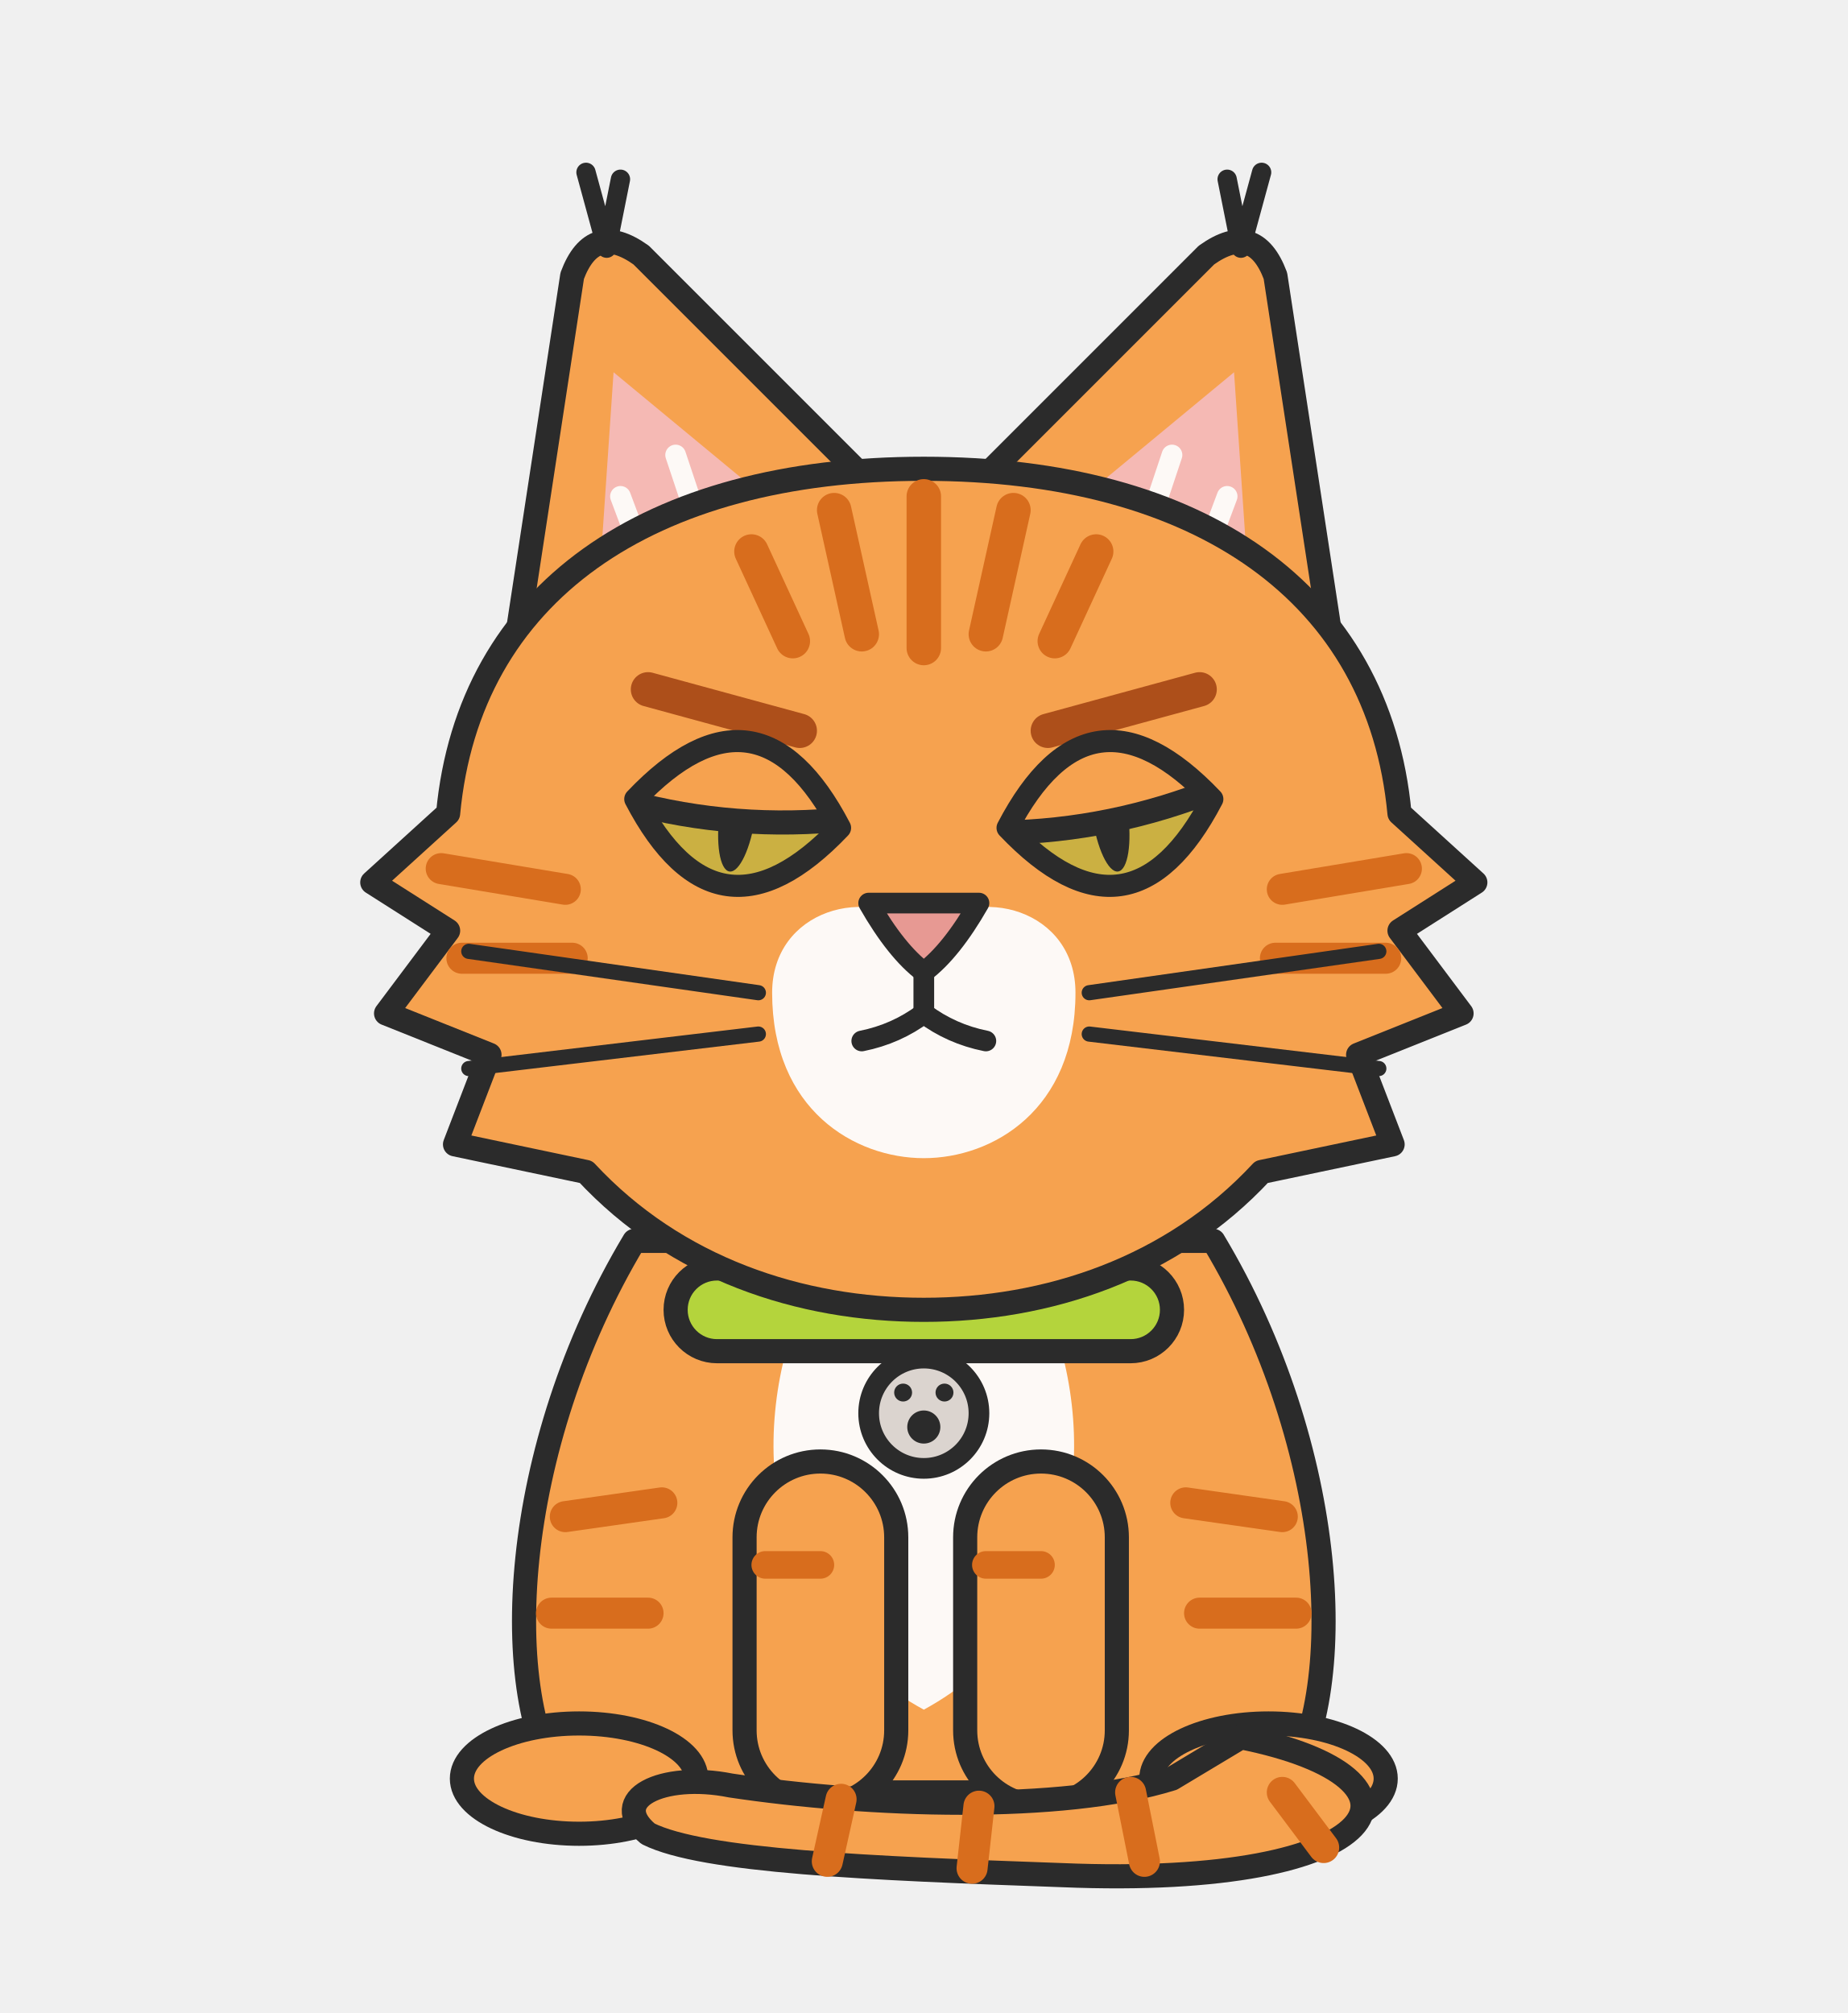
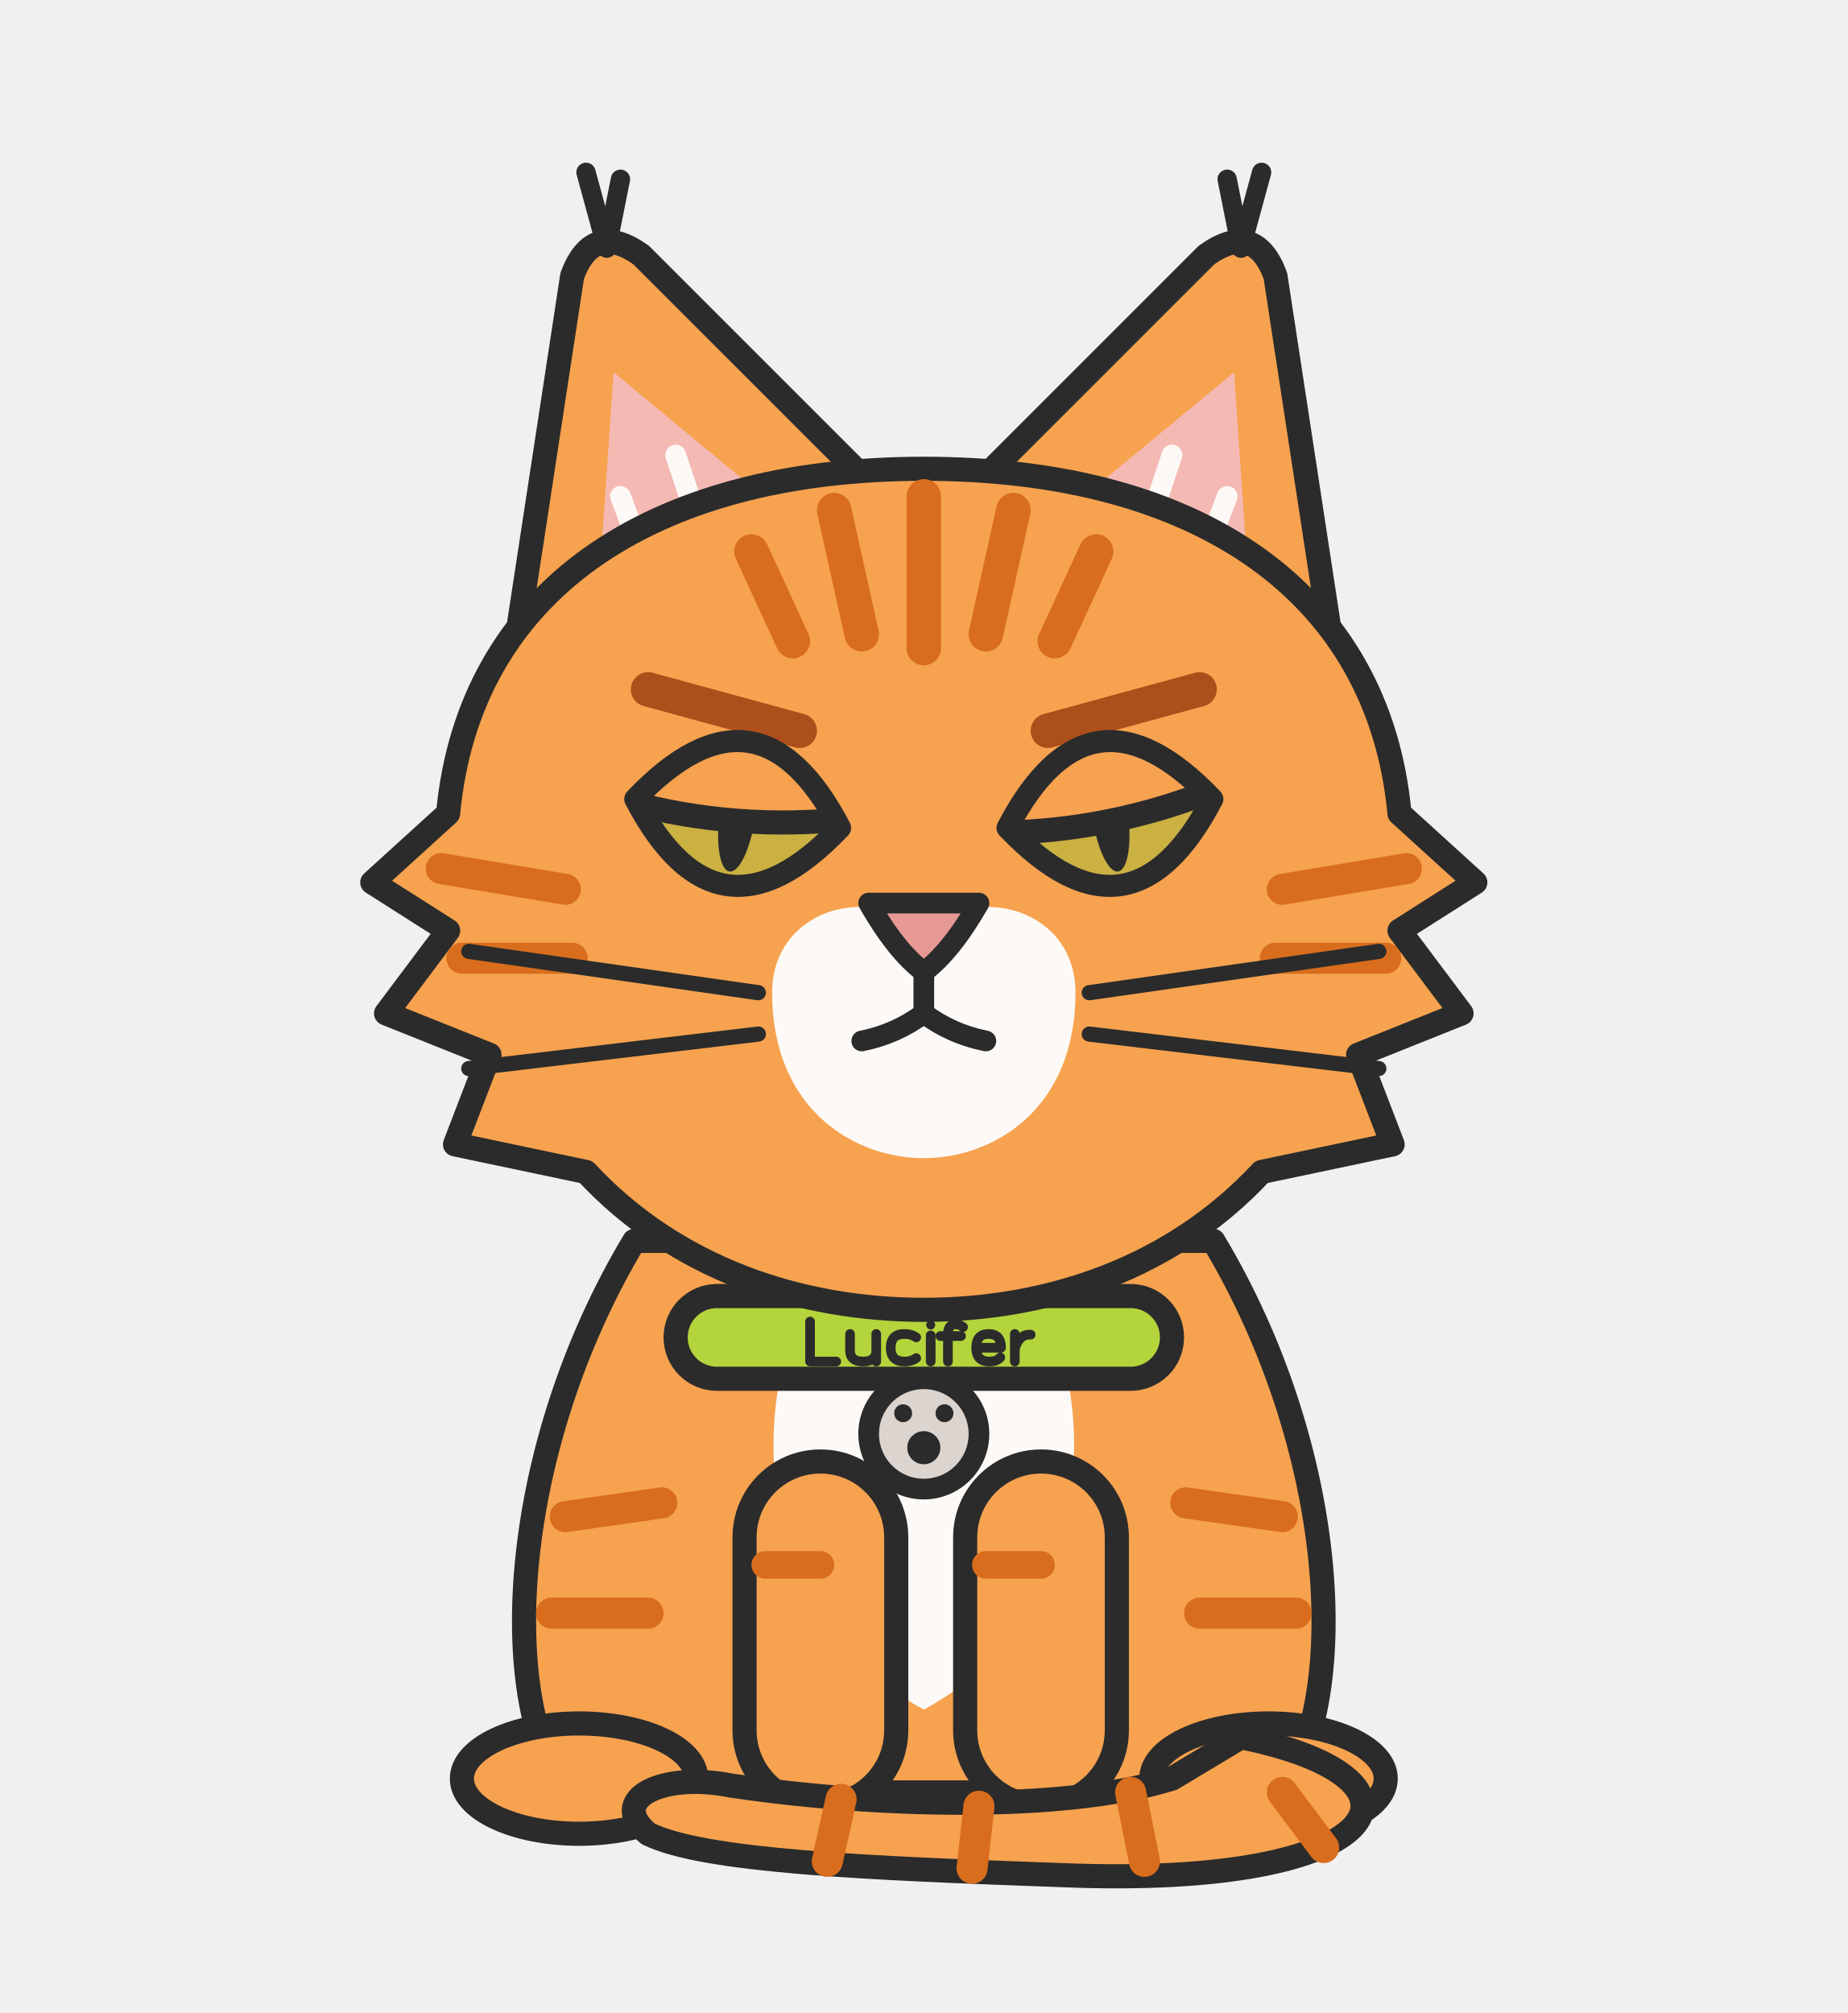
<svg xmlns="http://www.w3.org/2000/svg" class="luci luci-pose-sit luci-hello" viewBox="-14 -14 268 292" width="536" height="584" role="img" aria-label="Luci the cat, sit">
  <style>/* Luci mascot animations. Works on the layered SVGs (inline) or inside the animated SVG files. */
.luci .luci-ear,.luci .luci-eye,.luci .luci-tail,.luci .luci-body,.luci .luci-head,.luci .luci-z,.luci .luci-pupil,.luci .luci-arm,.luci .luci-ruler-line{transform-box:fill-box}
.luci .luci-ear-l{transform-origin:70% 100%}
.luci .luci-ear-r{transform-origin:30% 100%}
.luci .luci-eye{transform-origin:50% 50%}
.luci .luci-body{transform-origin:50% 100%}
.luci .luci-head{transform-origin:50% 85%}
.luci .luci-tail-wrap{transform-origin:92% 20%}
.luci .luci-tail-up{transform-origin:5% 95%}
.luci .luci-arm{transform-origin:10% 90%}
.luci .luci-z{transform-origin:50% 50%}

@keyframes luci-breathe{0%,100%{transform:scaleY(1)}50%{transform:scaleY(1.025)}}
@keyframes luci-blink{0%,90%,100%{transform:scaleY(1)}94%{transform:scaleY(.08)}}
@keyframes luci-slowblink{0%,25%{transform:scaleY(1)}42%,68%{transform:scaleY(.08)}85%,100%{transform:scaleY(1)}}
@keyframes luci-twitch{0%,86%,100%{transform:rotate(0)}89%{transform:rotate(-12deg)}92%{transform:rotate(5deg)}95%{transform:rotate(-6deg)}98%{transform:rotate(0)}}
@keyframes luci-sway{0%,100%{transform:rotate(-2.5deg)}50%{transform:rotate(2.5deg)}}
@keyframes luci-lash{0%{transform:rotate(-9deg)}100%{transform:rotate(9deg)}}
@keyframes luci-look{0%,18%{transform:translateX(0)}30%,50%{transform:translateX(-4px)}62%,82%{transform:translateX(4px)}94%,100%{transform:translateX(0)}}
@keyframes luci-z{0%{opacity:0;transform:translate(0,6px) scale(.8)}25%{opacity:1}100%{opacity:0;transform:translate(10px,-20px) scale(1.1)}}
@keyframes luci-tap{0%,100%{transform:rotate(0)}50%{transform:rotate(-7deg)}}
@keyframes luci-pulse{0%,100%{opacity:1}50%{opacity:.3}}
@keyframes luci-tilt{0%,100%{transform:rotate(0)}50%{transform:rotate(3deg)}}
@keyframes luci-bristle{0%{transform:rotate(-2deg)}100%{transform:rotate(2deg)}}

/* Idle: sitting tall */
.luci-pose-sit .luci-body{animation:luci-breathe 4.5s ease-in-out infinite}
.luci-pose-sit .luci-eye{animation:luci-blink 6s ease-in-out infinite}
.luci-pose-sit .luci-ear-r{animation:luci-twitch 7s ease-in-out infinite}
.luci-pose-sit .luci-tail{animation:luci-sway 5s ease-in-out infinite}
/* Hello: slow blink (add class luci-hello to the sitting pose) */
.luci-hello .luci-eye{animation:luci-slowblink 5s ease-in-out infinite}
.luci-hello .luci-head{animation:luci-tilt 5s ease-in-out infinite}
/* Avatar head */
.luci-pose-head .luci-eye{animation:luci-blink 6s ease-in-out infinite}
.luci-pose-head .luci-ear-l{animation:luci-twitch 8s ease-in-out infinite 2s}
/* Watching (empty state) */
.luci-pose-peek .luci-pupil{animation:luci-look 7s ease-in-out infinite}
.luci-pose-peek .luci-eye{animation:luci-blink 7s ease-in-out infinite 3s}
.luci-pose-peek .luci-ear-l{animation:luci-twitch 6s ease-in-out infinite 1s}
/* Measuring (spacing tool) */
.luci-pose-measure .luci-ruler-line{animation:luci-pulse 1.6s ease-in-out infinite}
.luci-pose-measure .luci-arm{animation:luci-tap 1.6s ease-in-out infinite}
.luci-pose-measure .luci-eye{animation:luci-blink 5s ease-in-out infinite}
/* In the box (capture basket) */
.luci-pose-box .luci-eye{animation:luci-blink 6s ease-in-out infinite}
.luci-pose-box .luci-pupil{animation:luci-look 9s ease-in-out infinite 1s}
.luci-pose-box .luci-ear-r{animation:luci-twitch 5s ease-in-out infinite}
/* Asleep (loading) */
.luci-pose-sleep .luci-body{animation:luci-breathe 3.5s ease-in-out infinite}
.luci-pose-sleep .luci-z1{animation:luci-z 3s ease-out infinite}
.luci-pose-sleep .luci-z2{animation:luci-z 3s ease-out infinite 1.5s}
/* Content (success) */
.luci-pose-content .luci-body{animation:luci-breathe 4s ease-in-out infinite}
.luci-pose-content .luci-tail{animation:luci-sway 6s ease-in-out infinite}
.luci-pose-content .luci-ear-r{animation:luci-twitch 6s ease-in-out infinite 2s}
/* Annoyed (error) */
.luci-pose-annoyed .luci-tail{animation:luci-lash .9s ease-in-out infinite alternate}
.luci-pose-annoyed .luci-ear{animation:luci-bristle .35s ease-in-out infinite alternate}
.luci-pose-annoyed .luci-body{animation:luci-breathe 1.8s ease-in-out infinite}
/* Turned away (not now) */
.luci-pose-turned .luci-tail{animation:luci-sway 4s ease-in-out infinite}
.luci-pose-turned .luci-ear-r{animation:luci-twitch 5s ease-in-out infinite}
.luci-pose-turned .luci-head{animation:luci-tilt 6s ease-in-out infinite}

+ /* Tool poses: Pressing, Reading, Swatch, Comparing, Noting, Arranging, Placing, Sketching */
+ .luci .luci-button-cap,.luci .luci-highlight,.luci .luci-chip-lift,.luci .luci-tick,.luci .luci-marker,.luci .luci-select-box,.luci .luci-block,.luci .luci-draft{transform-box:fill-box}
+ .luci .luci-highlight{transform-origin:0 50%}
+ .luci .luci-tick{transform-origin:50% 50%}
+ .luci .luci-select-box{transform-origin:0 100%}
+ 
+ @keyframes luci-press{0%,100%{transform:translateY(3px)}50%{transform:translateY(0)}}
+ @keyframes luci-select{0%{transform:scaleX(.05);opacity:1}45%,85%{transform:scaleX(1);opacity:1}100%{transform:scaleX(1);opacity:0}}
+ @keyframes luci-scan{0%,15%{transform:translateX(-3px)}50%,65%{transform:translateX(3px)}100%{transform:translateX(-3px)}}
+ @keyframes luci-lift{0%,100%{transform:translateY(0)}50%{transform:translateY(-5px)}}
+ @keyframes luci-glance{0%,40%{transform:translateX(-3px)}50%,90%{transform:translateX(3px)}100%{transform:translateX(-3px)}}
+ @keyframes luci-pop{0%,100%{transform:scale(1)}50%{transform:scale(1.08)}}
+ @keyframes luci-drop{0%{transform:translateY(-8px);opacity:0}20%{opacity:1}35%,85%{transform:translateY(0);opacity:1}100%{transform:translateY(0);opacity:0}}
+ @keyframes luci-resize{0%,100%{transform:scale(1)}50%{transform:scale(1.06)}}
+ @keyframes luci-settle{0%,100%{transform:translateY(0)}50%{transform:translateY(5px)}}
+ @keyframes luci-push{0%,100%{transform:rotate(0)}50%{transform:rotate(5deg)}}
+ 
+ /* Pressing (Component tool) */
+ .luci-pose-press .luci-arm{animation:luci-tap 1.6s ease-in-out infinite}
+ .luci-pose-press .luci-button-cap{animation:luci-press 1.6s ease-in-out infinite}
+ .luci-pose-press .luci-click{animation:luci-pulse 1.6s ease-in-out infinite}
+ .luci-pose-press .luci-eye{animation:luci-blink 5s ease-in-out infinite}
+ /* Reading (Text tool) */
+ .luci-pose-read .luci-highlight{animation:luci-select 3.2s ease-in-out infinite}
+ .luci-pose-read .luci-pupil{animation:luci-scan 3.2s ease-in-out infinite}
+ .luci-pose-read .luci-eye{animation:luci-blink 6s ease-in-out infinite 2s}
+ /* Swatch (Colour tool) */
+ .luci-pose-swatch .luci-chip-lift{animation:luci-lift 2s ease-in-out infinite}
+ .luci-pose-swatch .luci-arm{animation:luci-tap 2s ease-in-out infinite}
+ .luci-pose-swatch .luci-eye{animation:luci-blink 6s ease-in-out infinite}
+ /* Comparing (Check) */
+ .luci-pose-compare .luci-pupil{animation:luci-glance 4s ease-in-out infinite}
+ .luci-pose-compare .luci-tick{animation:luci-pop 4s ease-in-out infinite}
+ .luci-pose-compare .luci-head{animation:luci-tilt 6s ease-in-out infinite}
+ .luci-pose-compare .luci-tail{animation:luci-sway 5s ease-in-out infinite}
+ /* Noting (Feedback: Annotate) */
+ .luci-pose-note .luci-marker{animation:luci-drop 3s ease-out infinite}
+ .luci-pose-note .luci-arm{animation:luci-tap 3s ease-in-out infinite}
+ .luci-pose-note .luci-eye{animation:luci-blink 6s ease-in-out infinite 1s}
+ /* Arranging (Layout: Select) */
+ .luci-pose-arrange .luci-select-box{animation:luci-resize 2.4s ease-in-out infinite}
+ .luci-pose-arrange .luci-ear-r{animation:luci-twitch 6s ease-in-out infinite}
+ .luci-pose-arrange .luci-eye{animation:luci-blink 5s ease-in-out infinite}
+ /* Placing (Layout: Insert) */
+ .luci-pose-place .luci-block{animation:luci-settle 2s ease-in-out infinite}
+ .luci-pose-place .luci-arm{animation:luci-push 2s ease-in-out infinite}
+ .luci-pose-place .luci-arrow{animation:luci-pulse 2s ease-in-out infinite}
+ /* Sketching (Layout: New page) */
+ .luci-pose-sketch .luci-draft{animation:luci-pulse 2.4s ease-in-out infinite}
+ .luci-pose-sketch .luci-arm{animation:luci-tap 1.2s ease-in-out infinite}
+ .luci-pose-sketch .luci-eye{animation:luci-blink 6s ease-in-out infinite}
+ 
@media (prefers-reduced-motion: reduce){.luci *{animation:none!important}}
</style>
  <g class="luci-body">
    <path d="M78 166 C60 196 58 232 68 246 L172 246 C182 232 180 196 162 166 Z" fill="#F6A24F" stroke="#2B2B2B" stroke-width="3.5" stroke-linejoin="round" stroke-linecap="round" />
    <path d="M102 176 C94 196 98 222 120 234 C142 222 146 196 138 176 Z" fill="#FDF9F6" />
    <path d="M68 206 L82 204" fill="none" stroke="#D86D1D" stroke-width="4.5" stroke-linecap="round" stroke-linejoin="round" />
    <path d="M66 220 L80 220" fill="none" stroke="#D86D1D" stroke-width="4.5" stroke-linecap="round" stroke-linejoin="round" />
    <path d="M172 206 L158 204" fill="none" stroke="#D86D1D" stroke-width="4.5" stroke-linecap="round" stroke-linejoin="round" />
    <path d="M174 220 L160 220" fill="none" stroke="#D86D1D" stroke-width="4.5" stroke-linecap="round" stroke-linejoin="round" />
  </g>
  <g class="luci-paws">
    <ellipse cx="70" cy="244" rx="17" ry="8" fill="#F6A24F" stroke="#2B2B2B" stroke-width="3.5" stroke-linejoin="round" stroke-linecap="round" />
    <ellipse cx="170" cy="244" rx="17" ry="8" fill="#F6A24F" stroke="#2B2B2B" stroke-width="3.5" stroke-linejoin="round" stroke-linecap="round" />
    <rect x="94" y="198" width="22" height="50" rx="11" fill="#F6A24F" stroke="#2B2B2B" stroke-width="3.5" stroke-linejoin="round" stroke-linecap="round" />
    <path d="M97 213 L105 213" fill="none" stroke="#D86D1D" stroke-width="4" stroke-linecap="round" stroke-linejoin="round" />
    <rect x="126" y="198" width="22" height="50" rx="11" fill="#F6A24F" stroke="#2B2B2B" stroke-width="3.5" stroke-linejoin="round" stroke-linecap="round" />
    <path d="M129 213 L137 213" fill="none" stroke="#D86D1D" stroke-width="4" stroke-linecap="round" stroke-linejoin="round" />
  </g>
  <g class="luci-tail luci-tail-wrap">
    <path d="M166 238 C196 244 188 260 140 258 C112 257 88 256 80 252 C74 247 82 243 92 245 C112 248 140 249 156 244 Z" fill="#F6A24F" stroke="#2B2B2B" stroke-width="3.5" stroke-linejoin="round" stroke-linecap="round" />
    <path d="M108 247 L106 256 M128 248 L127 257 M150 246 L152 256 M172 246 L178 254" fill="none" stroke="#D86D1D" stroke-width="4.5" stroke-linecap="round" stroke-linejoin="round" />
  </g>
  <g class="luci-collar">
-     <rect x="84.0" y="170" width="72" height="12" rx="6" fill="#B4D43C" stroke="#2B2B2B" stroke-width="3.5" stroke-linejoin="round" stroke-linecap="round" />
+     <rect x="84.0" y="174" width="72" height="12" rx="6" fill="#B4D43C" stroke="#2B2B2B" stroke-width="3.5" stroke-linejoin="round" stroke-linecap="round" />
+     <g class="luci-name" fill="none" stroke="#2B2B2B" stroke-width="1.4" stroke-linecap="round" stroke-linejoin="round">
+       <path d="M103.5 177.7 L103.5 183.5 L107.3 183.5" />
+       <path d="M109.3 179.5 L109.3 181.9 Q109.3 183.5 111.2 183.5 Q113.1 183.5 113.1 181.9 M113.1 179.5 L113.1 183.5" />
+       <path d="M118.9 180 Q118.2 179.5 117.2 179.5 Q115.2 179.5 115.2 181.5 Q115.2 183.5 117.2 183.5 Q118.2 183.5 118.9 183" />
+       <path d="M121 179.7 L121 183.5" />
+       <circle cx="121" cy="178.2" r="0.65" fill="#2B2B2B" stroke="none" />
+       <path d="M125.7 178.5 Q125.2 178.1 124.6 178.1 Q123.5 178.1 123.5 179.5 L123.5 183.5 M122.4 179.8 L125.4 179.8" />
+       <path d="M127.6 181.5 L131.2 181.5 Q131.2 179.5 129.4 179.5 Q127.6 179.5 127.6 181.5 Q127.6 183.5 129.5 183.5 Q130.6 183.5 131.1 182.9" />
+       <path d="M133.2 179.5 L133.2 183.5 M133.2 181.7 Q133.8 179.5 135.5 179.6" />
+     </g>
    <g class="luci-tag">
-       <circle cx="120" cy="191" r="8" fill="#DBD4CF" stroke="#2B2B2B" stroke-width="3" stroke-linejoin="round" stroke-linecap="round" />
-       <circle cx="120" cy="193" r="2.4" fill="#2B2B2B" />
-       <circle cx="117" cy="188" r="1.3" fill="#2B2B2B" />
-       <circle cx="123" cy="188" r="1.3" fill="#2B2B2B" />
+       <circle cx="120" cy="194" r="8" fill="#DBD4CF" stroke="#2B2B2B" stroke-width="3" stroke-linejoin="round" stroke-linecap="round" />
+       <circle cx="120" cy="196" r="2.4" fill="#2B2B2B" />
+       <circle cx="117" cy="191" r="1.3" fill="#2B2B2B" />
+       <circle cx="123" cy="191" r="1.3" fill="#2B2B2B" />
    </g>
  </g>
  <g transform="translate(20 0)">
    <g class="luci-head">
      <g class="luci-ear luci-ear-r">
        <g>
          <path d="M162 98 L151 26 Q148 18 141 23 L104 60 Z" fill="#F6A24F" stroke="#2B2B2B" stroke-width="3.5" stroke-linejoin="round" stroke-linecap="round" />
          <path d="M148 84 L145 40 L116 64 Z" fill="#F5B9B4" />
          <path d="M138 74 L144 58 M130 70 L136 52" fill="none" stroke="#FDF9F6" stroke-width="3" stroke-linecap="round" stroke-linejoin="round" />
          <path d="M146 22 L149 11 M146 22 L144 12" fill="none" stroke="#2B2B2B" stroke-width="2.8" stroke-linecap="round" stroke-linejoin="round" />
        </g>
      </g>
      <g class="luci-ear luci-ear-l">
        <g>
          <path d="M38 98 L49 26 Q52 18 59 23 L96 60 Z" fill="#F6A24F" stroke="#2B2B2B" stroke-width="3.5" stroke-linejoin="round" stroke-linecap="round" />
          <path d="M52 84 L55 40 L84 64 Z" fill="#F5B9B4" />
          <path d="M62 74 L56 58 M70 70 L64 52" fill="none" stroke="#FDF9F6" stroke-width="3" stroke-linecap="round" stroke-linejoin="round" />
          <path d="M54 22 L51 11 M54 22 L56 12" fill="none" stroke="#2B2B2B" stroke-width="2.8" stroke-linecap="round" stroke-linejoin="round" />
        </g>
      </g>
      <path class="luci-face" d="M100 54 C140 54 166 72 169 104 L180 114 L169 121 L178 133 L163 139 L168 152 L149 156 C136 170 118 176 100 176 C82 176 64 170 51 156 L32 152 L37 139 L22 133 L31 121 L20 114 L31 104 C34 72 60 54 100 54 Z" fill="#F6A24F" stroke="#2B2B2B" stroke-width="3.5" stroke-linejoin="round" stroke-linecap="round" />
      <g class="luci-stripes">
        <path d="M100 58 L100 80" fill="none" stroke="#D86D1D" stroke-width="5" stroke-linecap="round" stroke-linejoin="round" />
        <path d="M87 60 L91 78" fill="none" stroke="#D86D1D" stroke-width="5" stroke-linecap="round" stroke-linejoin="round" />
        <path d="M113 60 L109 78" fill="none" stroke="#D86D1D" stroke-width="5" stroke-linecap="round" stroke-linejoin="round" />
        <path d="M75 66 L81 79" fill="none" stroke="#D86D1D" stroke-width="5" stroke-linecap="round" stroke-linejoin="round" />
        <path d="M125 66 L119 79" fill="none" stroke="#D86D1D" stroke-width="5" stroke-linecap="round" stroke-linejoin="round" />
        <path d="M30 112 L48 115" fill="none" stroke="#D86D1D" stroke-width="4.5" stroke-linecap="round" stroke-linejoin="round" />
        <path d="M33 125 L49 125" fill="none" stroke="#D86D1D" stroke-width="4.5" stroke-linecap="round" stroke-linejoin="round" />
        <path d="M170 112 L152 115" fill="none" stroke="#D86D1D" stroke-width="4.5" stroke-linecap="round" stroke-linejoin="round" />
        <path d="M167 125 L151 125" fill="none" stroke="#D86D1D" stroke-width="4.5" stroke-linecap="round" stroke-linejoin="round" />
      </g>
      <path class="luci-muzzle" d="M78 130 C78 118 92 114 100 121 C108 114 122 118 122 130 C122 147 110 154 100 154 C90 154 78 147 78 130 Z" fill="#FDF9F6" />
      <g class="luci-brows">
        <path d="M60 86 L82 92" fill="none" stroke="#AD4F1A" stroke-width="5" stroke-linecap="round" stroke-linejoin="round" />
        <path d="M140 86 L118 92" fill="none" stroke="#AD4F1A" stroke-width="5" stroke-linecap="round" stroke-linejoin="round" />
      </g>
      <g class="luci-eye luci-eye-l">
        <g transform="rotate(8 73 104)">
-           <clipPath id="ahelloe1">
+           <clipPath id="site1">
            <path d="M58 104 Q73 83 88 104 Q73 125 58 104 Z" />
          </clipPath>
          <path d="M58 104 Q73 83 88 104 Q73 125 58 104 Z" fill="#CBB042" />
          <g class="luci-pupil">
            <ellipse cx="73" cy="104" rx="2.6" ry="8.5" fill="#2B2B2B" />
            <circle cx="77" cy="101" r="2.2" fill="#FFFFFF" />
          </g>
-           <g clip-path="url(#ahelloe1)">
+           <g clip-path="url(#site1)">
            <rect x="56" y="90" width="34" height="13.56" fill="#F6A24F" />
            <path d="M57 104.56 Q73 106.56 89 102.56" fill="none" stroke="#2B2B2B" stroke-width="3.5" stroke-linecap="round" stroke-linejoin="round" />
          </g>
          <path d="M58 104 Q73 83 88 104 Q73 125 58 104 Z" fill="none" stroke="#2B2B2B" stroke-width="3.2" stroke-linejoin="round" stroke-linecap="round" />
        </g>
      </g>
      <g class="luci-eye luci-eye-r">
        <g transform="rotate(-8 127 104)">
-           <clipPath id="ahelloe2">
+           <clipPath id="site2">
            <path d="M112 104 Q127 83 142 104 Q127 125 112 104 Z" />
          </clipPath>
          <path d="M112 104 Q127 83 142 104 Q127 125 112 104 Z" fill="#CBB042" />
          <g class="luci-pupil">
            <ellipse cx="127" cy="104" rx="2.6" ry="8.5" fill="#2B2B2B" />
            <circle cx="131" cy="101" r="2.2" fill="#FFFFFF" />
          </g>
-           <g clip-path="url(#ahelloe2)">
+           <g clip-path="url(#site2)">
            <rect x="110" y="90" width="34" height="13.56" fill="#F6A24F" />
            <path d="M111 104.56 Q127 106.56 143 102.56" fill="none" stroke="#2B2B2B" stroke-width="3.5" stroke-linecap="round" stroke-linejoin="round" />
          </g>
          <path d="M112 104 Q127 83 142 104 Q127 125 112 104 Z" fill="none" stroke="#2B2B2B" stroke-width="3.2" stroke-linejoin="round" stroke-linecap="round" />
        </g>
      </g>
      <path class="luci-nose" d="M92 117 L108 117 Q104 124 100 127 Q96 124 92 117 Z" fill="#E79993" stroke="#2B2B2B" stroke-width="3" stroke-linejoin="round" />
      <g class="luci-mouth">
        <path d="M100 127 L100 133" fill="none" stroke="#2B2B2B" stroke-width="3" stroke-linecap="round" stroke-linejoin="round" />
        <path d="M91 137 Q96 136 100 133 Q104 136 109 137" fill="none" stroke="#2B2B2B" stroke-width="3" stroke-linecap="round" stroke-linejoin="round" />
      </g>
      <g class="luci-whiskers">
        <path d="M76 130 L34 124" fill="none" stroke="#2B2B2B" stroke-width="2.2" stroke-linecap="round" stroke-linejoin="round" />
        <path d="M124 130 L166 124" fill="none" stroke="#2B2B2B" stroke-width="2.2" stroke-linecap="round" stroke-linejoin="round" />
        <path d="M76 136 L34 141" fill="none" stroke="#2B2B2B" stroke-width="2.2" stroke-linecap="round" stroke-linejoin="round" />
        <path d="M124 136 L166 141" fill="none" stroke="#2B2B2B" stroke-width="2.2" stroke-linecap="round" stroke-linejoin="round" />
      </g>
    </g>
  </g>
</svg>
